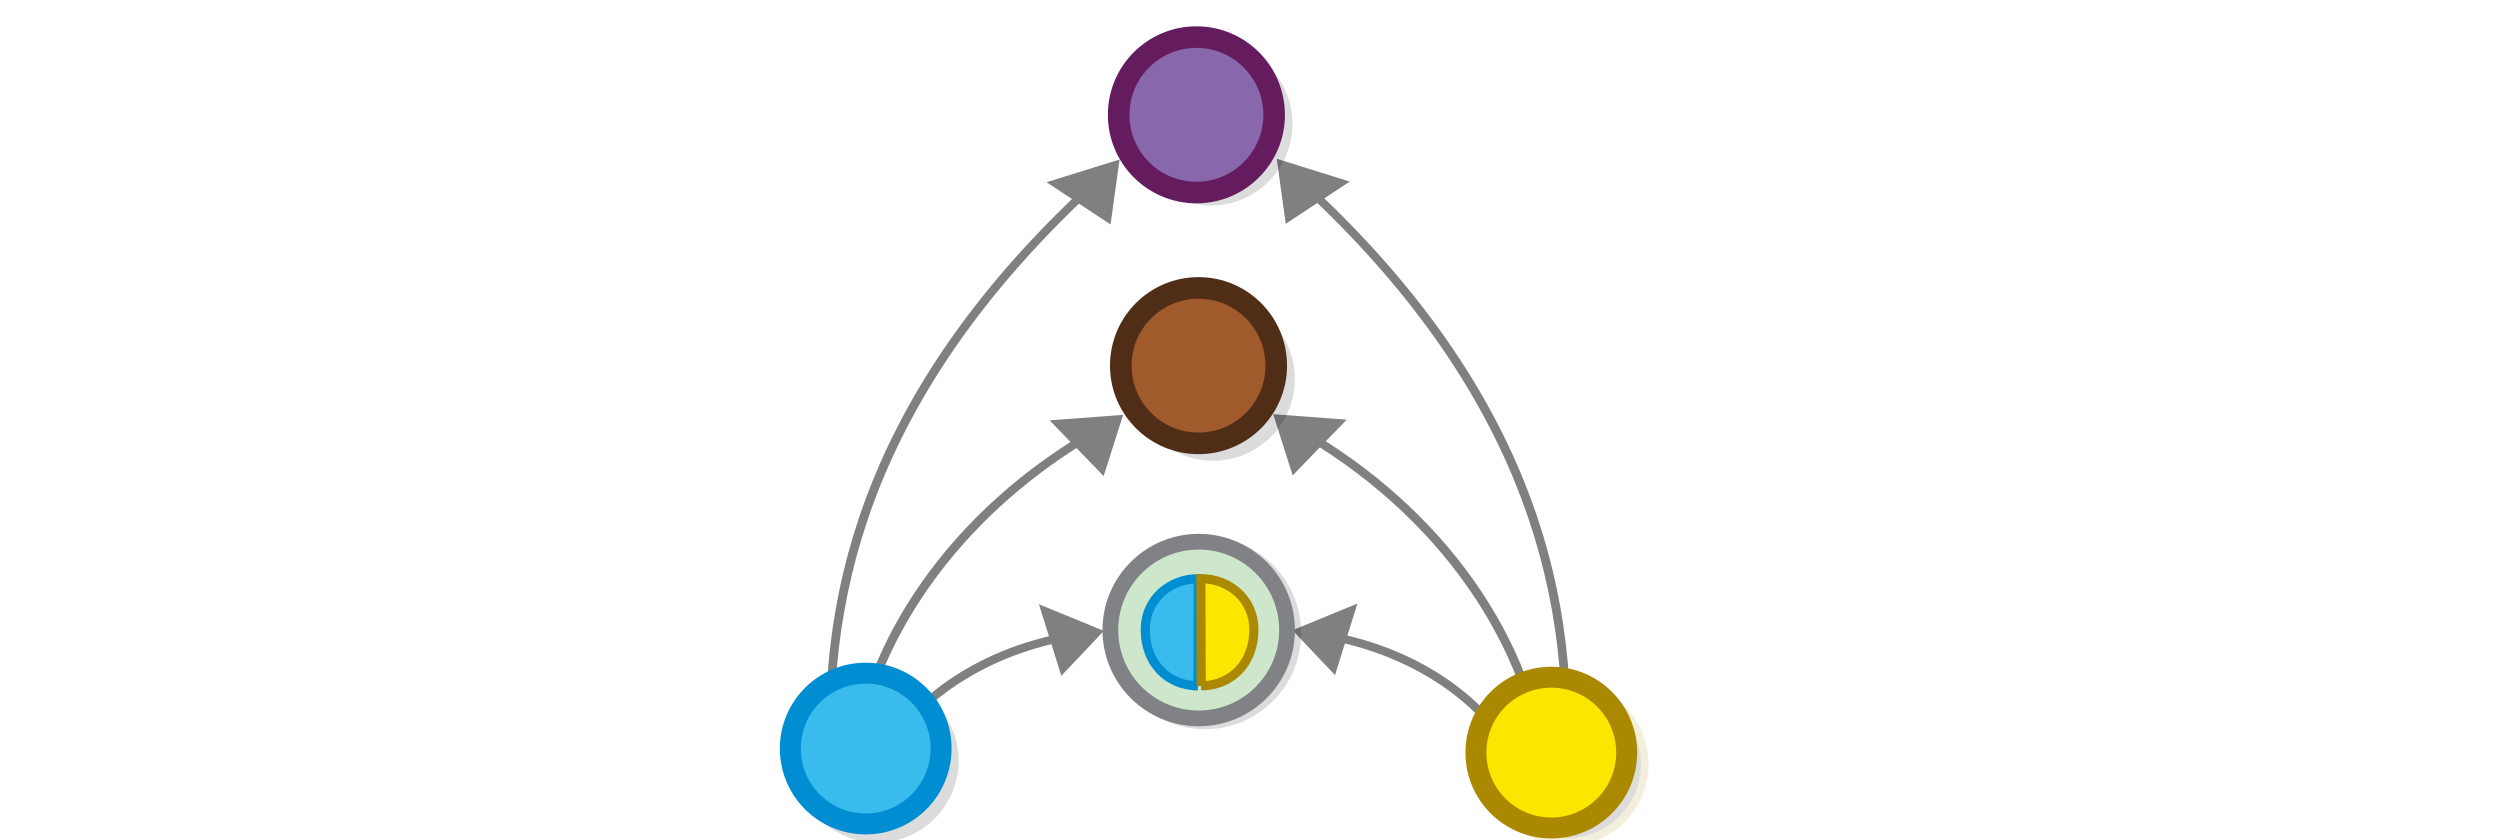
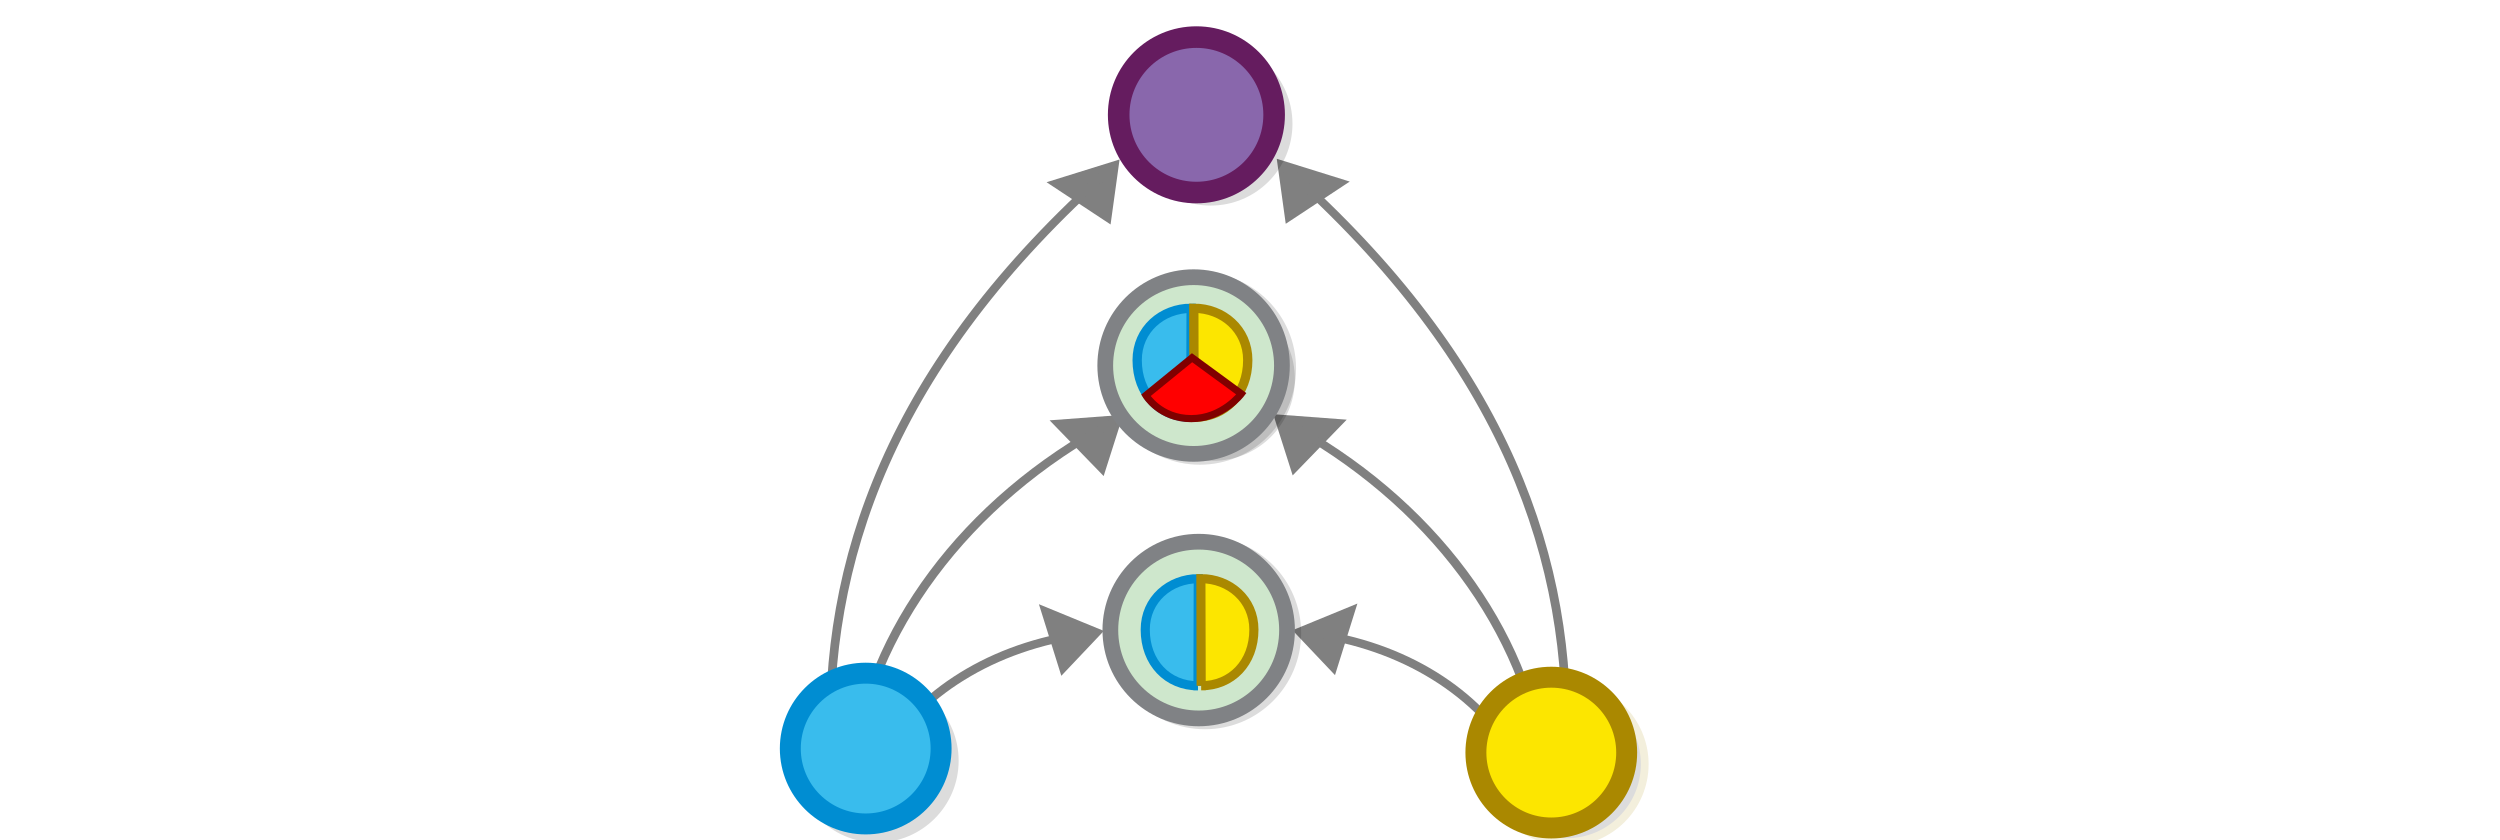
<svg xmlns="http://www.w3.org/2000/svg" viewBox="0 0 595.3 200" version="1.1" id="svg8536" width="595.3" height="200">
  <defs id="defs8540" />
  <g style="display:inline;fill:#dddddd;stroke:#808080;stroke-width:6.389;stroke-miterlimit:10;stroke-dasharray:none;stroke-opacity:1" id="g1482-7-0-7-1-1-7-3-5-2-8-4-0-1-6-7-4" transform="matrix(-0.1086798,-0.06275168,-0.1124874,0.1925414,311.8612,10.971)">
    <g id="g25985-4-4-7-73-5-5" style="stroke:#808080;stroke-opacity:1" transform="translate(-10.18508,24.66739)">
      <path style="fill:#838383;fill-opacity:1;stroke:#808080;stroke-width:30.028;stroke-linecap:butt;stroke-linejoin:miter;stroke-dasharray:none;stroke-opacity:1" d="m -609.369,524.31 14.418,-35.426 36.643,26.903 z" id="path3233-5-4-8-4-4-1-3-8-2-6-3-2" />
      <path style="fill:none;stroke:#808080;stroke-width:9.112;stroke-opacity:1;paint-order:markers fill stroke" id="path1480-1-3-3-3-9-1-6-0-7-2-0-7-7-5-5-5" d="m -1000.833,520.831 c 130.904,-39.466 299.599,-40.161 461.261,-0.023" />
    </g>
  </g>
  <g style="display:inline;fill:#dddddd;stroke:#808080;stroke-width:6.389;stroke-miterlimit:10;stroke-dasharray:none;stroke-opacity:1" id="g1482-7-0-7-1-1-7-3-5-2-8-4-0-1-6-7-8-4" transform="matrix(-0.07369601,-0.1084574,-0.1946638,0.1256638,370.9909,-28.00303)">
    <g id="g25985-4-4-7-73-5-9-7" style="stroke:#808080;stroke-opacity:1" transform="translate(-10.18508,24.66739)">
      <path style="fill:#838383;fill-opacity:1;stroke:#808080;stroke-width:30.028;stroke-linecap:butt;stroke-linejoin:miter;stroke-dasharray:none;stroke-opacity:1" d="m -609.369,524.31 14.418,-35.426 36.643,26.903 z" id="path3233-5-4-8-4-4-1-3-8-2-6-3-7-4" />
      <path style="fill:none;stroke:#808080;stroke-width:9.112;stroke-opacity:1;paint-order:markers fill stroke" id="path1480-1-3-3-3-9-1-6-0-7-2-0-7-7-5-5-3-4" d="m -1322.925,497.487 c 218.705,-61.996 512.646,-58.68 783.353,23.32" />
    </g>
  </g>
  <g style="display:inline;fill:#dddddd;stroke:#808080;stroke-width:6.389;stroke-miterlimit:10;stroke-dasharray:none;stroke-opacity:1" id="g1482-7-0-7-1-1-7-3-5-2-8-4-0-1-6-7-8-1-3" transform="matrix(-0.0553349,-0.124389,-0.2175049,0.07807802,394.1364,-71.12774)">
    <g id="g25985-4-4-7-73-5-9-2-0" style="stroke:#808080;stroke-opacity:1" transform="translate(-10.18508,24.66739)">
      <path style="fill:#838383;fill-opacity:1;stroke:#808080;stroke-width:30.028;stroke-linecap:butt;stroke-linejoin:miter;stroke-dasharray:none;stroke-opacity:1" d="m -609.369,524.31 14.418,-35.426 36.643,26.903 z" id="path3233-5-4-8-4-4-1-3-8-2-6-3-7-9-7" />
      <path style="fill:none;stroke:#808080;stroke-width:9.112;stroke-opacity:1;paint-order:markers fill stroke" id="path1480-1-3-3-3-9-1-6-0-7-2-0-7-7-5-5-3-3-8" d="m -1671.653,501.273 c 308.188,-86.494 674.236,-107.918 1132.081,19.534" />
    </g>
  </g>
  <g style="display:inline;fill:#dddddd;stroke:#808080;stroke-width:6.389;stroke-miterlimit:10;stroke-dasharray:none;stroke-opacity:1" id="g1482-7-0-7-1-1-7-3-5-2-8-4-0-1-6-7-4-9" transform="matrix(0.1086798,-0.06275168,0.1124874,0.1925414,258.7491,11.13085)">
    <g id="g25985-4-4-7-73-5-5-1" style="stroke:#808080;stroke-opacity:1" transform="translate(-10.18508,24.66739)">
      <path style="fill:#838383;fill-opacity:1;stroke:#808080;stroke-width:30.028;stroke-linecap:butt;stroke-linejoin:miter;stroke-dasharray:none;stroke-opacity:1" d="m -609.369,524.31 14.418,-35.426 36.643,26.903 z" id="path3233-5-4-8-4-4-1-3-8-2-6-3-2-2" />
      <path style="fill:none;stroke:#808080;stroke-width:9.112;stroke-opacity:1;paint-order:markers fill stroke" id="path1480-1-3-3-3-9-1-6-0-7-2-0-7-7-5-5-5-7" d="m -1000.833,520.831 c 130.904,-39.466 299.599,-40.161 461.261,-0.023" />
    </g>
  </g>
  <g style="display:inline;fill:#dddddd;stroke:#808080;stroke-width:6.389;stroke-miterlimit:10;stroke-dasharray:none;stroke-opacity:1" id="g1482-7-0-7-1-1-7-3-5-2-8-4-0-1-6-7-8-4-0" transform="matrix(0.07369601,-0.1084574,0.1946638,0.1256638,199.6194,-27.84318)">
    <g id="g25985-4-4-7-73-5-9-7-9" style="stroke:#808080;stroke-opacity:1" transform="translate(-10.18508,24.66739)">
      <path style="fill:#838383;fill-opacity:1;stroke:#808080;stroke-width:30.028;stroke-linecap:butt;stroke-linejoin:miter;stroke-dasharray:none;stroke-opacity:1" d="m -609.369,524.31 14.418,-35.426 36.643,26.903 z" id="path3233-5-4-8-4-4-1-3-8-2-6-3-7-4-3" />
      <path style="fill:none;stroke:#808080;stroke-width:9.112;stroke-opacity:1;paint-order:markers fill stroke" id="path1480-1-3-3-3-9-1-6-0-7-2-0-7-7-5-5-3-4-6" d="m -1322.925,497.487 c 218.705,-61.996 512.646,-58.68 783.353,23.32" />
    </g>
  </g>
  <g style="display:inline;fill:#dddddd;stroke:#808080;stroke-width:6.389;stroke-miterlimit:10;stroke-dasharray:none;stroke-opacity:1" id="g1482-7-0-7-1-1-7-3-5-2-8-4-0-1-6-7-8-1-3-0" transform="matrix(0.0553349,-0.124389,0.2175049,0.07807802,176.4739,-70.96788)">
    <g id="g25985-4-4-7-73-5-9-2-0-6" style="stroke:#808080;stroke-opacity:1" transform="translate(-10.18508,24.66739)">
      <path style="fill:#838383;fill-opacity:1;stroke:#808080;stroke-width:30.028;stroke-linecap:butt;stroke-linejoin:miter;stroke-dasharray:none;stroke-opacity:1" d="m -609.369,524.31 14.418,-35.426 36.643,26.903 z" id="path3233-5-4-8-4-4-1-3-8-2-6-3-7-9-7-2" />
      <path style="fill:none;stroke:#808080;stroke-width:9.112;stroke-opacity:1;paint-order:markers fill stroke" id="path1480-1-3-3-3-9-1-6-0-7-2-0-7-7-5-5-3-3-8-6" d="m -1671.653,501.273 c 308.188,-86.494 674.236,-107.918 1132.081,19.534" />
    </g>
  </g>
  <circle cy="-90.249" cx="288.864" stroke-miterlimit="10" opacity="0.14" stroke="#000000" stroke-width="1.849" id="circle6124-9" transform="scale(1,-1)" r="18.55" />
  <circle fill="#8967ac" stroke="#651c5f" stroke-width="5.141" stroke-miterlimit="10" cx="285.391" cy="87.067" id="circle85883-6" style="fill:#a05a2c;stroke:#502d16" r="18.508" />
  <g id="g1111" transform="matrix(0.9503037,0,0,0.9503037,-45.11691,-573.0418)">
    <circle cy="-634.029" cx="350.841" stroke-miterlimit="10" opacity="0.14" stroke="#000000" stroke-width="1.946" id="circle6124-2" transform="scale(1,-1)" r="19.52" />
    <circle fill="#8967ac" stroke="#651c5f" stroke-width="5.41" stroke-miterlimit="10" cx="347.263" cy="631.78" id="circle85883" r="19.476" />
  </g>
  <g id="g5935" transform="matrix(0.456233,0,0,0.456233,285.9802,143.7545)" style="stroke:#aa8800">
    <circle r="40.659" cy="-83.752" cx="190.941" stroke-miterlimit="10" opacity="0.14" stroke="#000000" stroke-width="4.052" id="circle6124-3" transform="scale(1,-1)" style="stroke:#aa8800" />
    <circle fill="#fce600" stroke="#ffdd00" stroke-width="10.93" stroke-miterlimit="10" cx="182.831" cy="77.709" id="circle85875" r="39.348" style="stroke:#aa8800" />
  </g>
  <g id="g5939" transform="matrix(0.456233,0,0,0.456233,11.66252,142.1358)">
    <circle r="40.659" cy="-85.519" cx="432.093" stroke-miterlimit="10" opacity="0.14" stroke="#000000" stroke-width="4.052" id="circle6124" transform="scale(1,-1)" />
    <circle fill="#39bced" stroke="#008dd2" stroke-width="10.93" stroke-miterlimit="10" cx="426.273" cy="79.148" id="circle85877" r="39.348" />
  </g>
  <g id="g7829" transform="matrix(0.4510094,0,0,0.4510094,149.7223,74.60365)" style="stroke-width:8.306;stroke-dasharray:none">
    <circle r="46.642" cy="-168.809" cx="304.205" stroke-miterlimit="10" opacity="0.14" stroke="#000000" stroke-width="4.842" id="circle7821" transform="scale(1,-1)" style="stroke-width:8.306;stroke-dasharray:none" />
    <circle r="46.642" cy="-167.238" cx="300.903" stroke-miterlimit="10" fill="#cee7cc" stroke="#808285" stroke-width="4.842" id="circle7823" transform="scale(1,-1)" style="stroke-width:8.306;stroke-dasharray:none" />
    <path style="fill:#39bced;fill-opacity:1;stroke:#008dd2;stroke-width:4.829;stroke-linecap:butt;stroke-linejoin:miter;stroke-dasharray:none;stroke-opacity:1" d="m 300.531,196.671 c -16.086,0 -27.848,-12.165 -27.848,-29.646 0,-15.962 12.917,-26.909 27.99,-26.909 0,9.579 -0.143,56.555 -0.143,56.555 z" id="path7825" />
    <path d="m 302.203,196.65 c 16.086,0 27.848,-12.165 27.848,-29.646 0,-15.962 -12.917,-26.909 -27.99,-26.909 0,9.579 0.143,56.555 0.143,56.555 z" style="fill:#fce600;fill-opacity:1;stroke:#aa8800;stroke-width:4.829;stroke-linecap:butt;stroke-linejoin:miter;stroke-dasharray:none;stroke-opacity:1" id="path7827" />
  </g>
+   <g id="g5945-3" transform="matrix(0.4510094,0,0,0.4510094,148.5076,11.61593)" style="stroke-width:8.306;stroke-dasharray:none">
+     <circle r="46.642" cy="-168.809" cx="304.205" stroke-miterlimit="10" id="circle6116-6" transform="scale(1,-1)" style="opacity:0.14;stroke:#000000;stroke-width:8.306;stroke-miterlimit:10;stroke-dasharray:none" />
+     <circle r="46.642" cy="-167.238" cx="300.903" stroke-miterlimit="10" id="circle6118-7" transform="scale(1,-1)" style="fill:#cee7cc;stroke:#808285;stroke-width:8.306;stroke-miterlimit:10;stroke-dasharray:none" />
+     <g transform="matrix(2.108104,0,0,2.108104,-294.1037,-218.3874)" id="g7593-5">
+       <path id="path3058-1-3" d="m 281.562,195.892 c -7.767,0 -13.445,-5.873 -13.445,-14.313 0,-7.707 6.237,-12.992 13.514,-12.992 0,4.625 -0.069,27.305 -0.069,27.305 z" style="fill:#39bced;fill-opacity:1;stroke:#008dd2;stroke-width:2.332;stroke-linecap:butt;stroke-linejoin:miter;stroke-dasharray:none;stroke-opacity:1" />
+       <path id="path3958-8-5" style="fill:#fce600;fill-opacity:1;stroke:#aa8800;stroke-width:2.332;stroke-linecap:butt;stroke-linejoin:miter;stroke-dasharray:none;stroke-opacity:1" d="m 282.369,195.881 c 7.767,0 13.445,-5.873 13.445,-14.313 0,-7.707 -6.237,-12.992 -13.514,-12.992 0,4.625 0.069,27.305 0.069,27.305 z" />
+     </g>
+     <path style="fill:#ff0000;stroke:#800000;stroke-width:3.769;stroke-linecap:butt;stroke-linejoin:miter;stroke-miterlimit:4;stroke-dasharray:none;stroke-opacity:1" d="m 300.095,163.107 -24.377,19.87 c 0,0 7.374,12.291 23.967,12.291 16.592,0 26.425,-13.11 26.425,-13.11 z" id="path2718" />
+   </g>
</svg>
